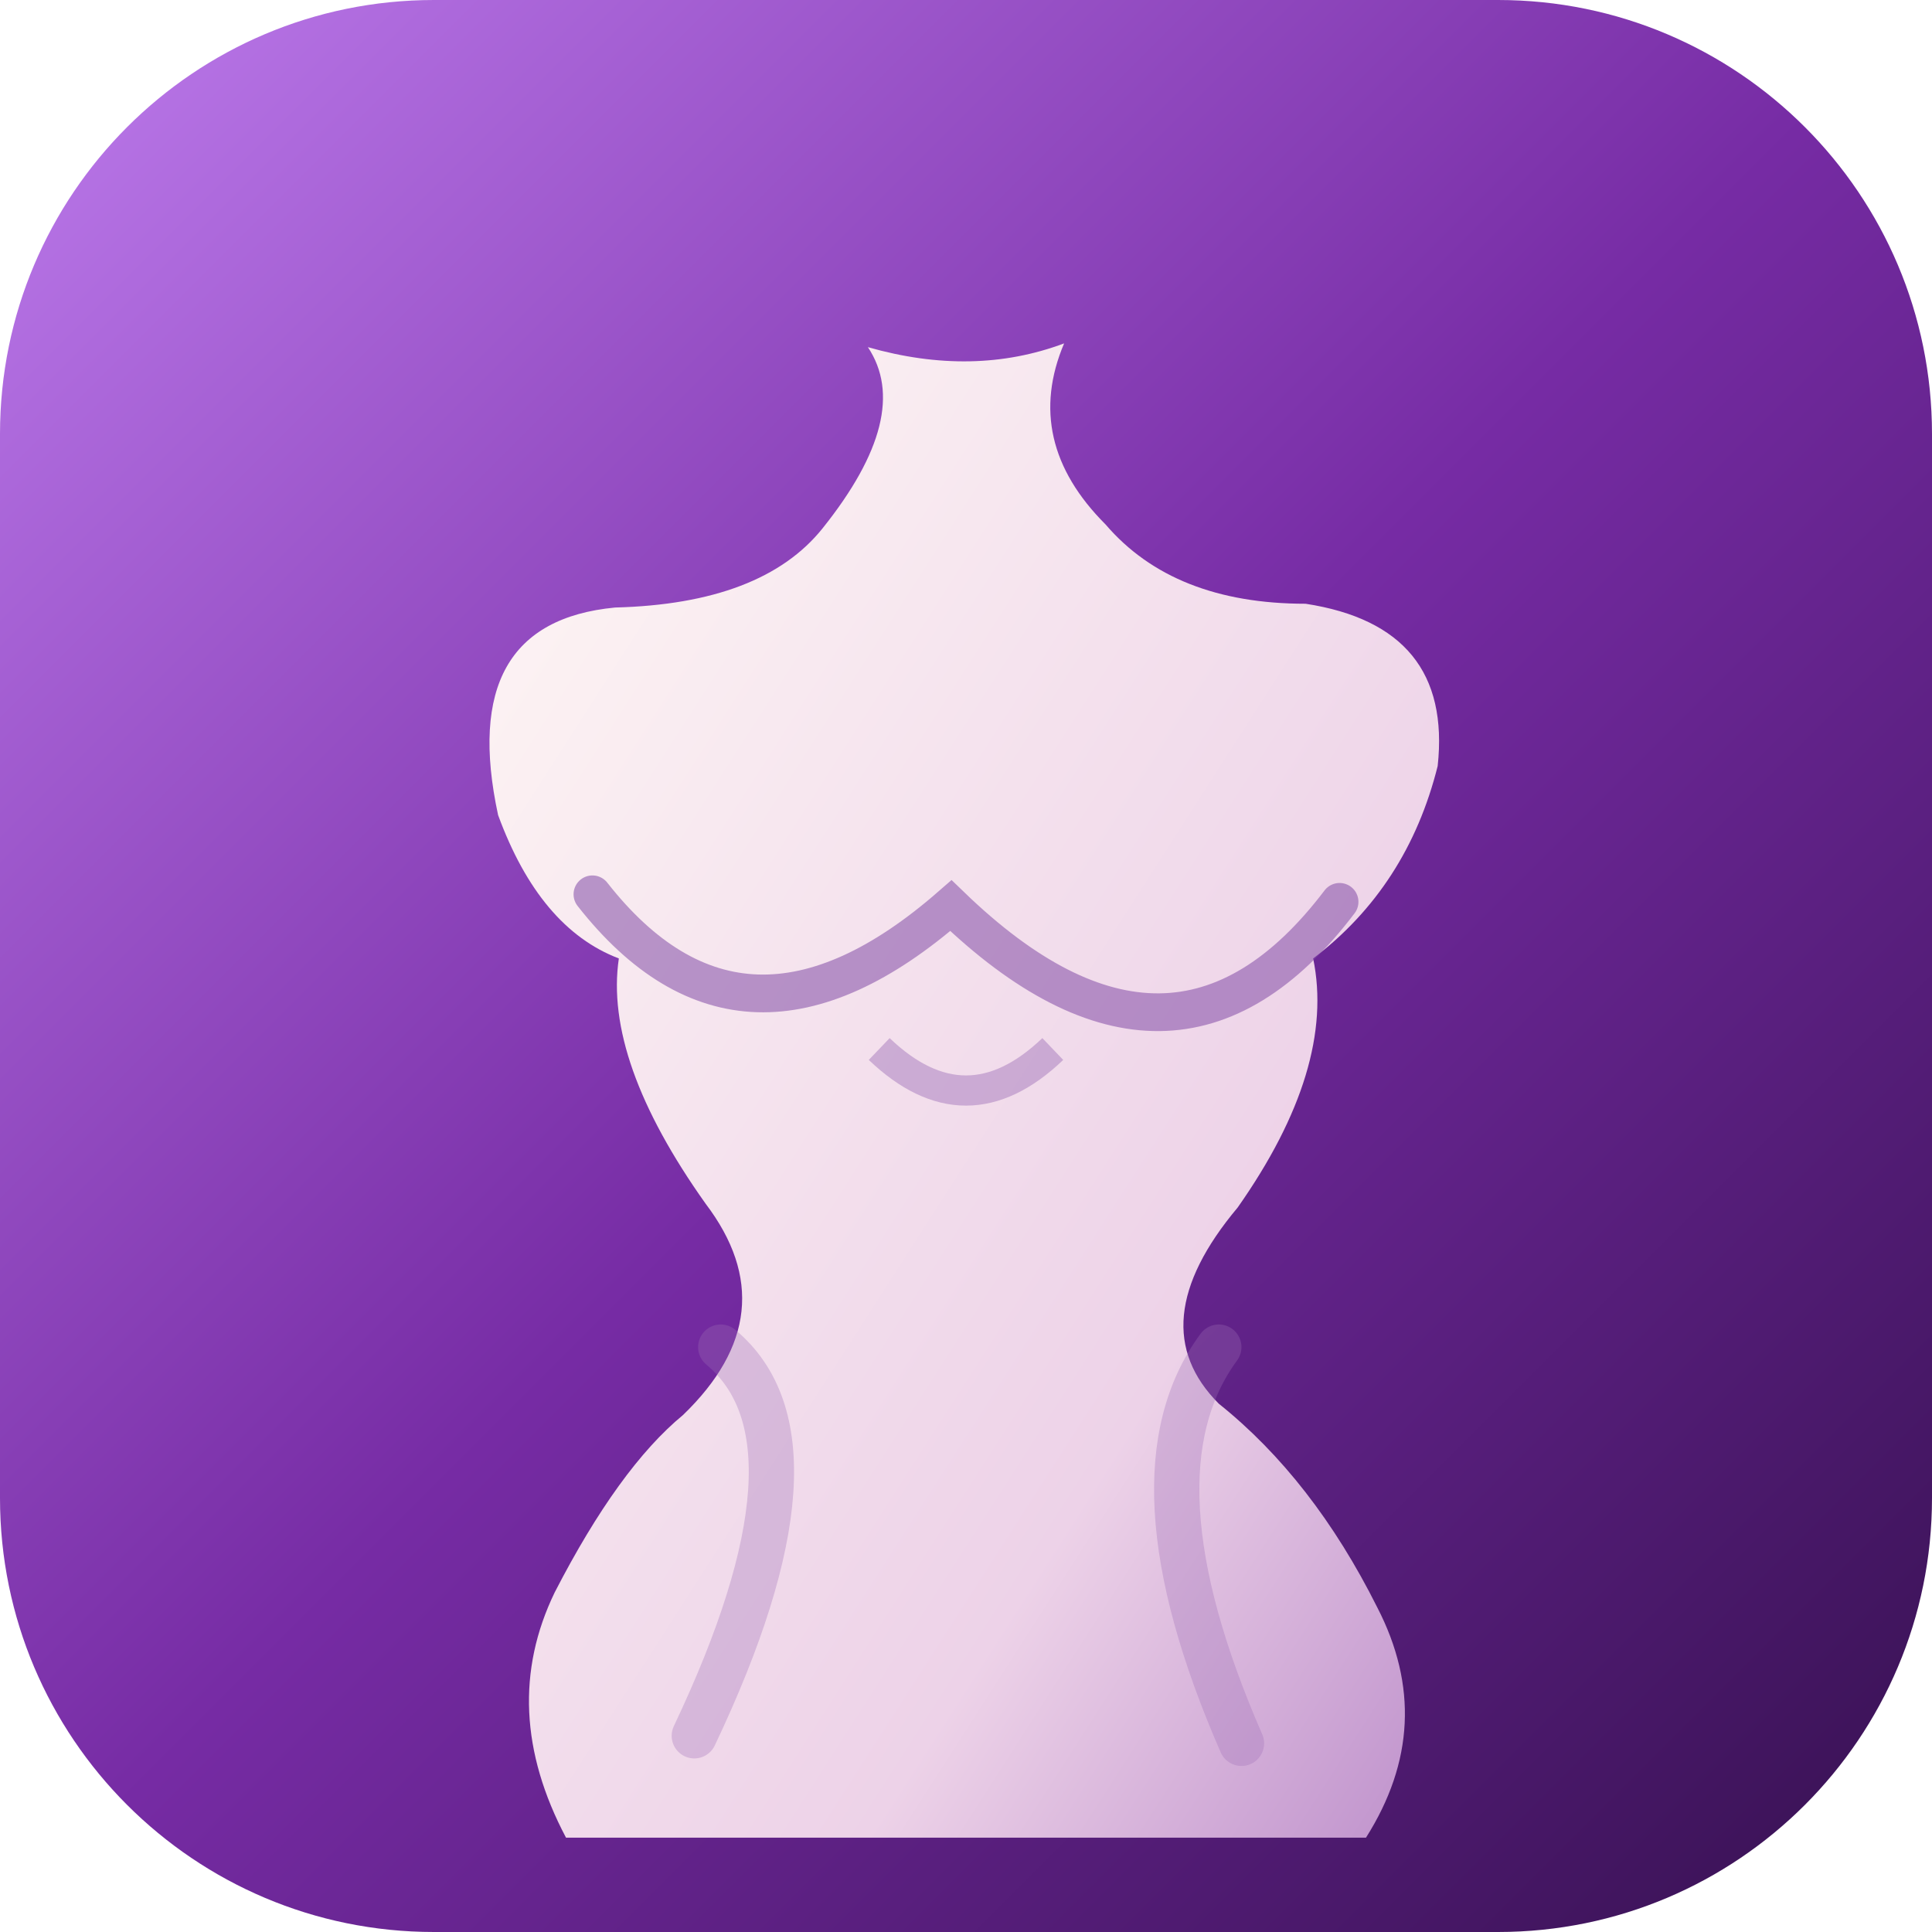
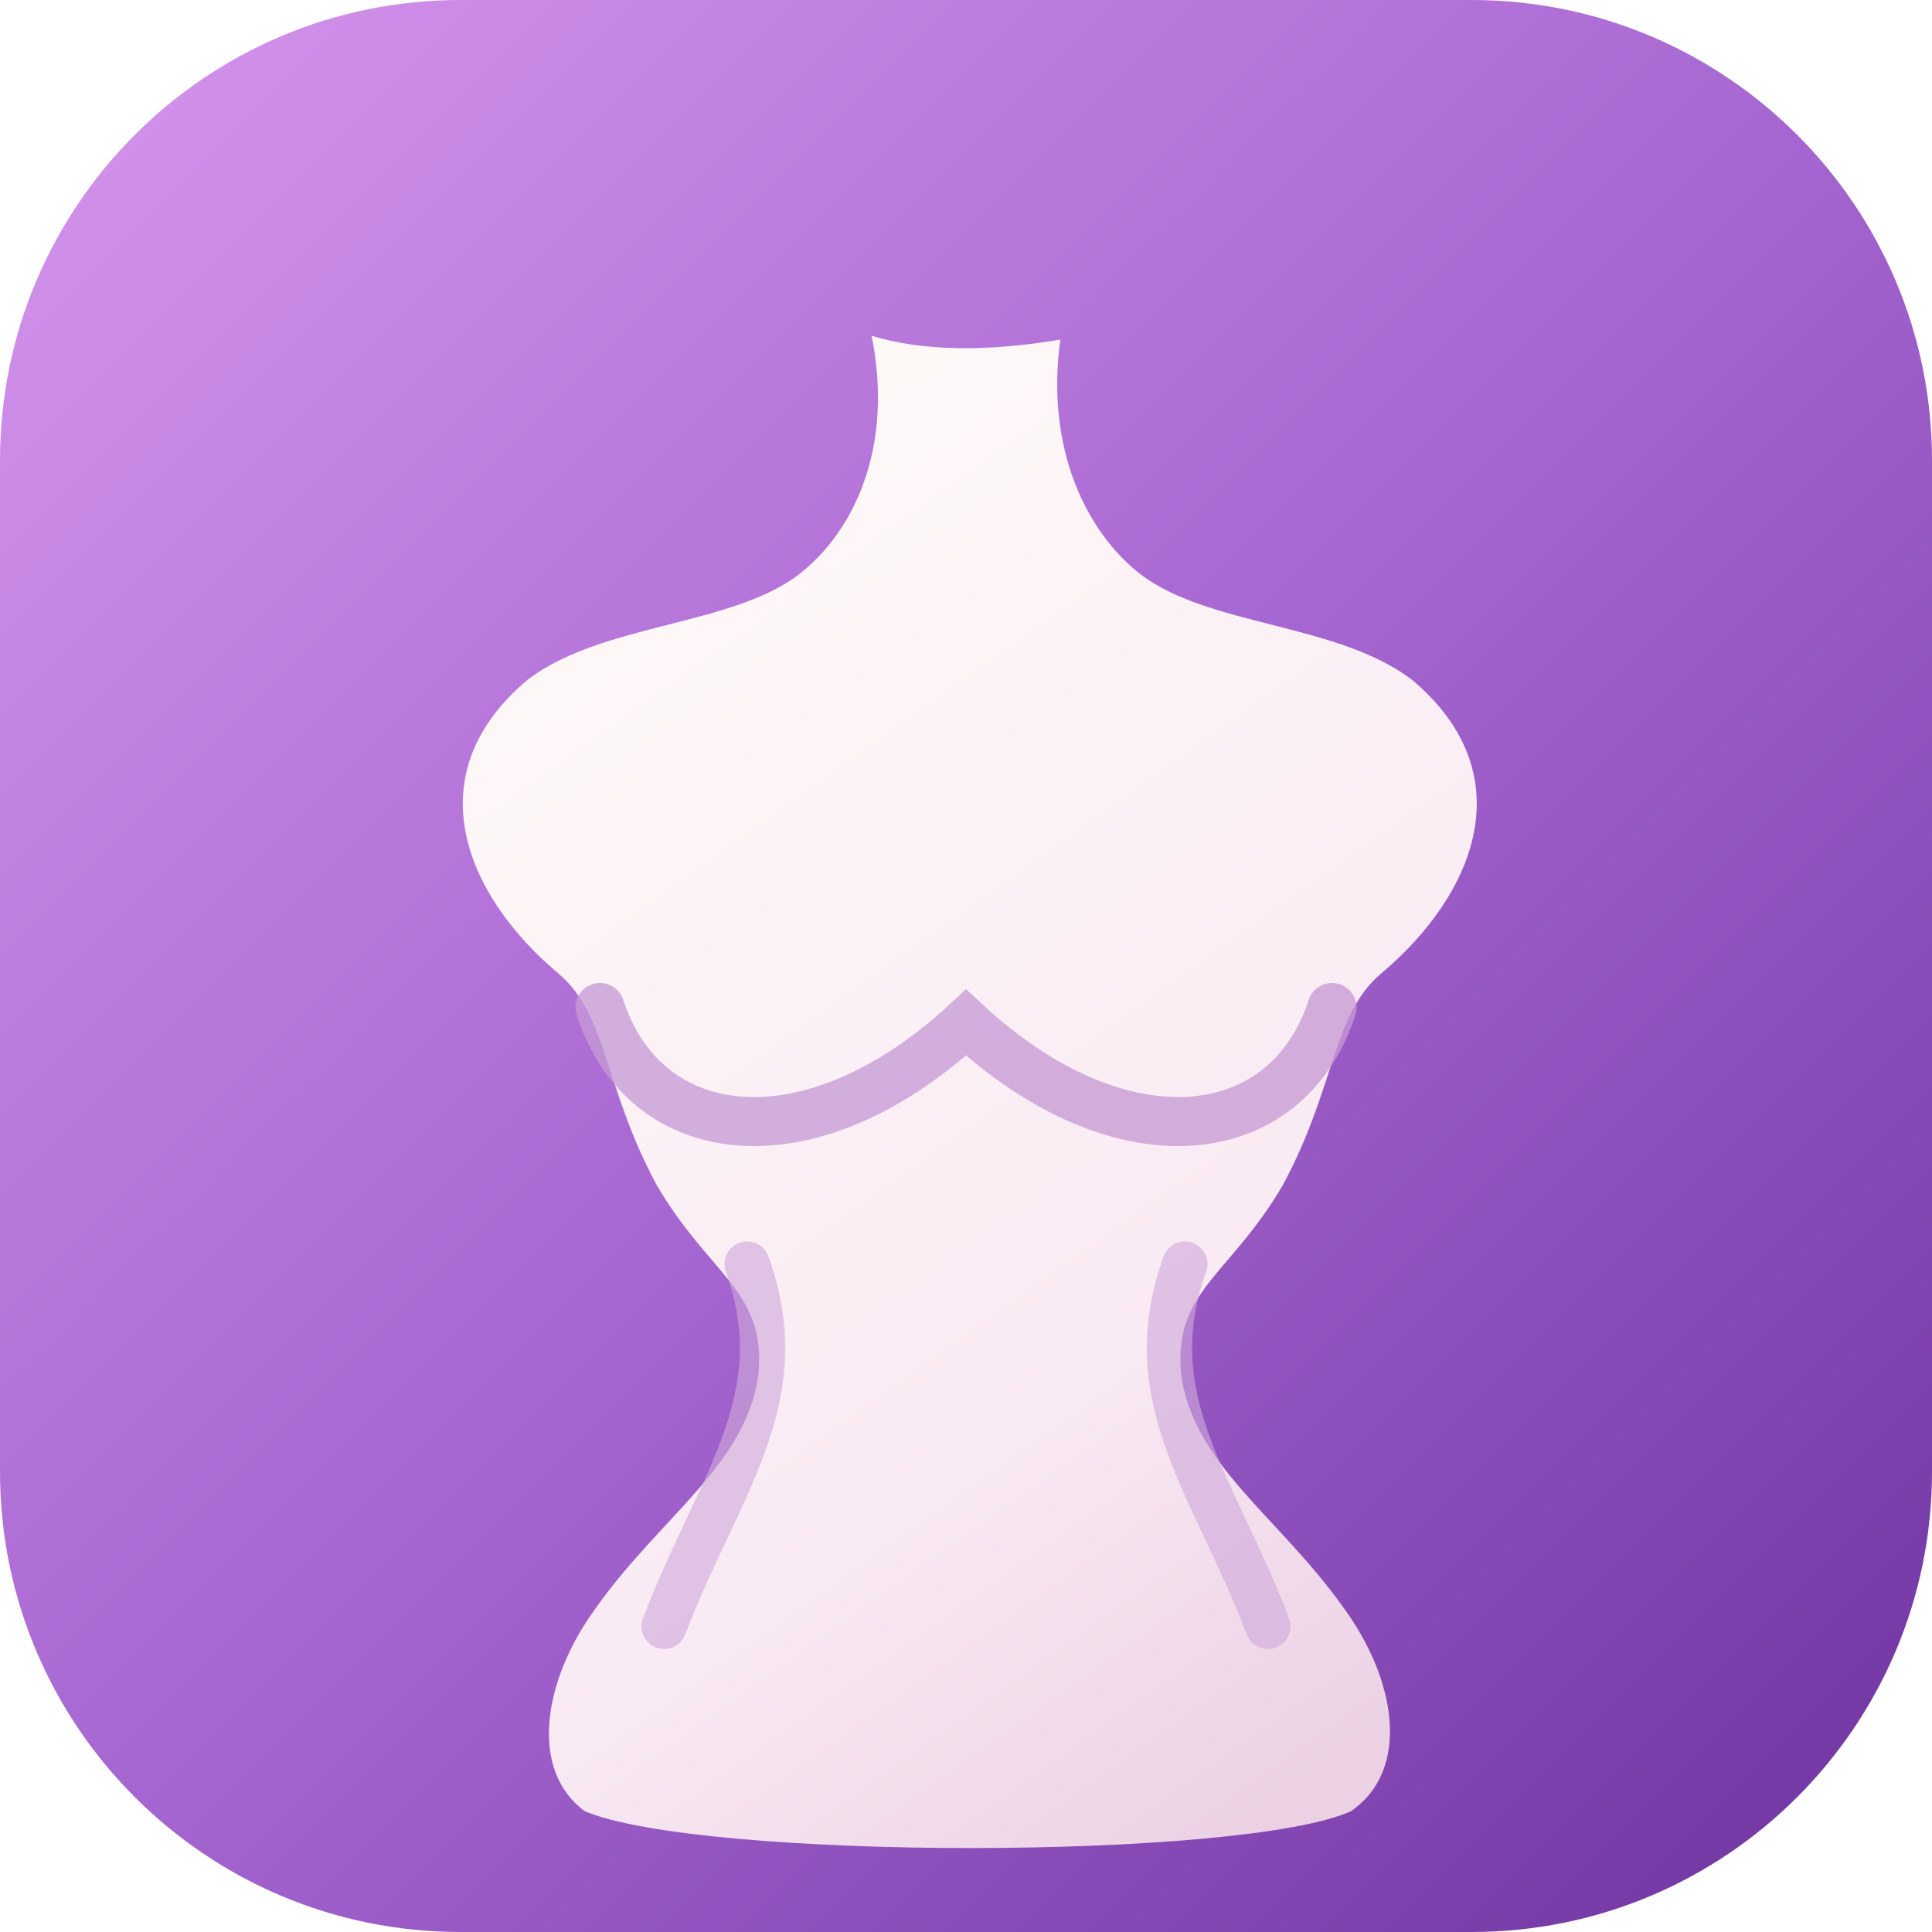
<svg xmlns="http://www.w3.org/2000/svg" viewBox="0 0 512 512">
  <defs>
-     <linearGradient id="a" x1="0" y1="0" x2="1" y2="1">
-       <stop stop-color="#BE7CED" />
-       <stop offset=".5" stop-color="#762BA4" />
-       <stop offset="1" stop-color="#35104F" />
+     <linearGradient id="bg" x1="0" y1="0" x2="1" y2="1">
+       <stop stop-color="#d797ed" />
+       <stop offset=".5" stop-color="#a666d1" />
+       <stop offset="1" stop-color="#6d329e" />
    </linearGradient>
-     <linearGradient id="b" x1="0" y1="0" x2="1" y2="1">
-       <stop stop-color="#FFF8F5" />
-       <stop offset=".7" stop-color="#EDD2E8" />
-       <stop offset="1" stop-color="#BD8FCB" />
+     <linearGradient id="figure" x1=".25" y1="0" x2=".72" y2="1">
+       <stop stop-color="#fffaf8" />
+       <stop offset=".7" stop-color="#f9eaf3" />
+       <stop offset="1" stop-color="#ecd1e5" />
    </linearGradient>
  </defs>
-   <rect width="512" height="512" rx="115" fill="url(#a)" />
-   <path fill="url(#b)" d="M230 92 Q242 110 218 140 Q202 160 163 161 Q121 165 132 216 Q143 246 164 254 Q160 281 187 319 Q209 348 181 375 Q164 389 147 422 Q132 453 150 487 L362 487 Q381 457 365 426 Q348 392 323 372 Q302 351 328 320 Q354 283 348 254 Q373 235 381 203 Q385 166 346 160 Q311 160 293 139 Q271 117 282 91 Q258 100 230 92Z" />
-   <path d="M157 237 Q197 288 252 240 Q311 297 355 239" fill="none" stroke="#824AA6" stroke-width="10" opacity=".55" stroke-linecap="round" />
-   <path d="M233 278 Q256 300 279 278" fill="none" stroke="#9C6DB6" opacity=".45" stroke-width="8" />
-   <path d="M191 357 Q221 382 184 460 M323 357 Q298 391 329 462" fill="none" stroke="#9C6DB6" stroke-width="12" opacity=".32" stroke-linecap="round" />
+   <rect width="512" height="512" rx="122" fill="url(#bg)" />
+   <path d="M231 89 Q251 95 281 90 C277 119 288 141 302 152 C320 166 354 165 374 180 C404 205 391 237 366 258 C353 269 354 288 340 314 C326 338 311 342 313 364 C316 388 339 402 356 426 C370 445 374 469 358 480 C329 493 186 493 155 480 C140 469 144 445 158 426 C175 402 198 388 201 364 C203 342 188 338 174 314 C160 288 161 269 148 258 C123 237 110 205 140 180 C160 165 194 166 212 152 C226 141 237 119 231 89Z" fill="url(#figure)" />
+   <path d="M159 267 C171 304 215 309 256 271 C297 309 341 304 353 267" fill="none" stroke="#c69ad6" stroke-width="13" stroke-linecap="round" opacity=".77" />
+   <path d="M198 335 C211 371 190 394 176 431 M314 335 C301 371 322 394 336 431" fill="none" stroke="#d0a9db" stroke-width="12" stroke-linecap="round" opacity=".63" />
</svg>
